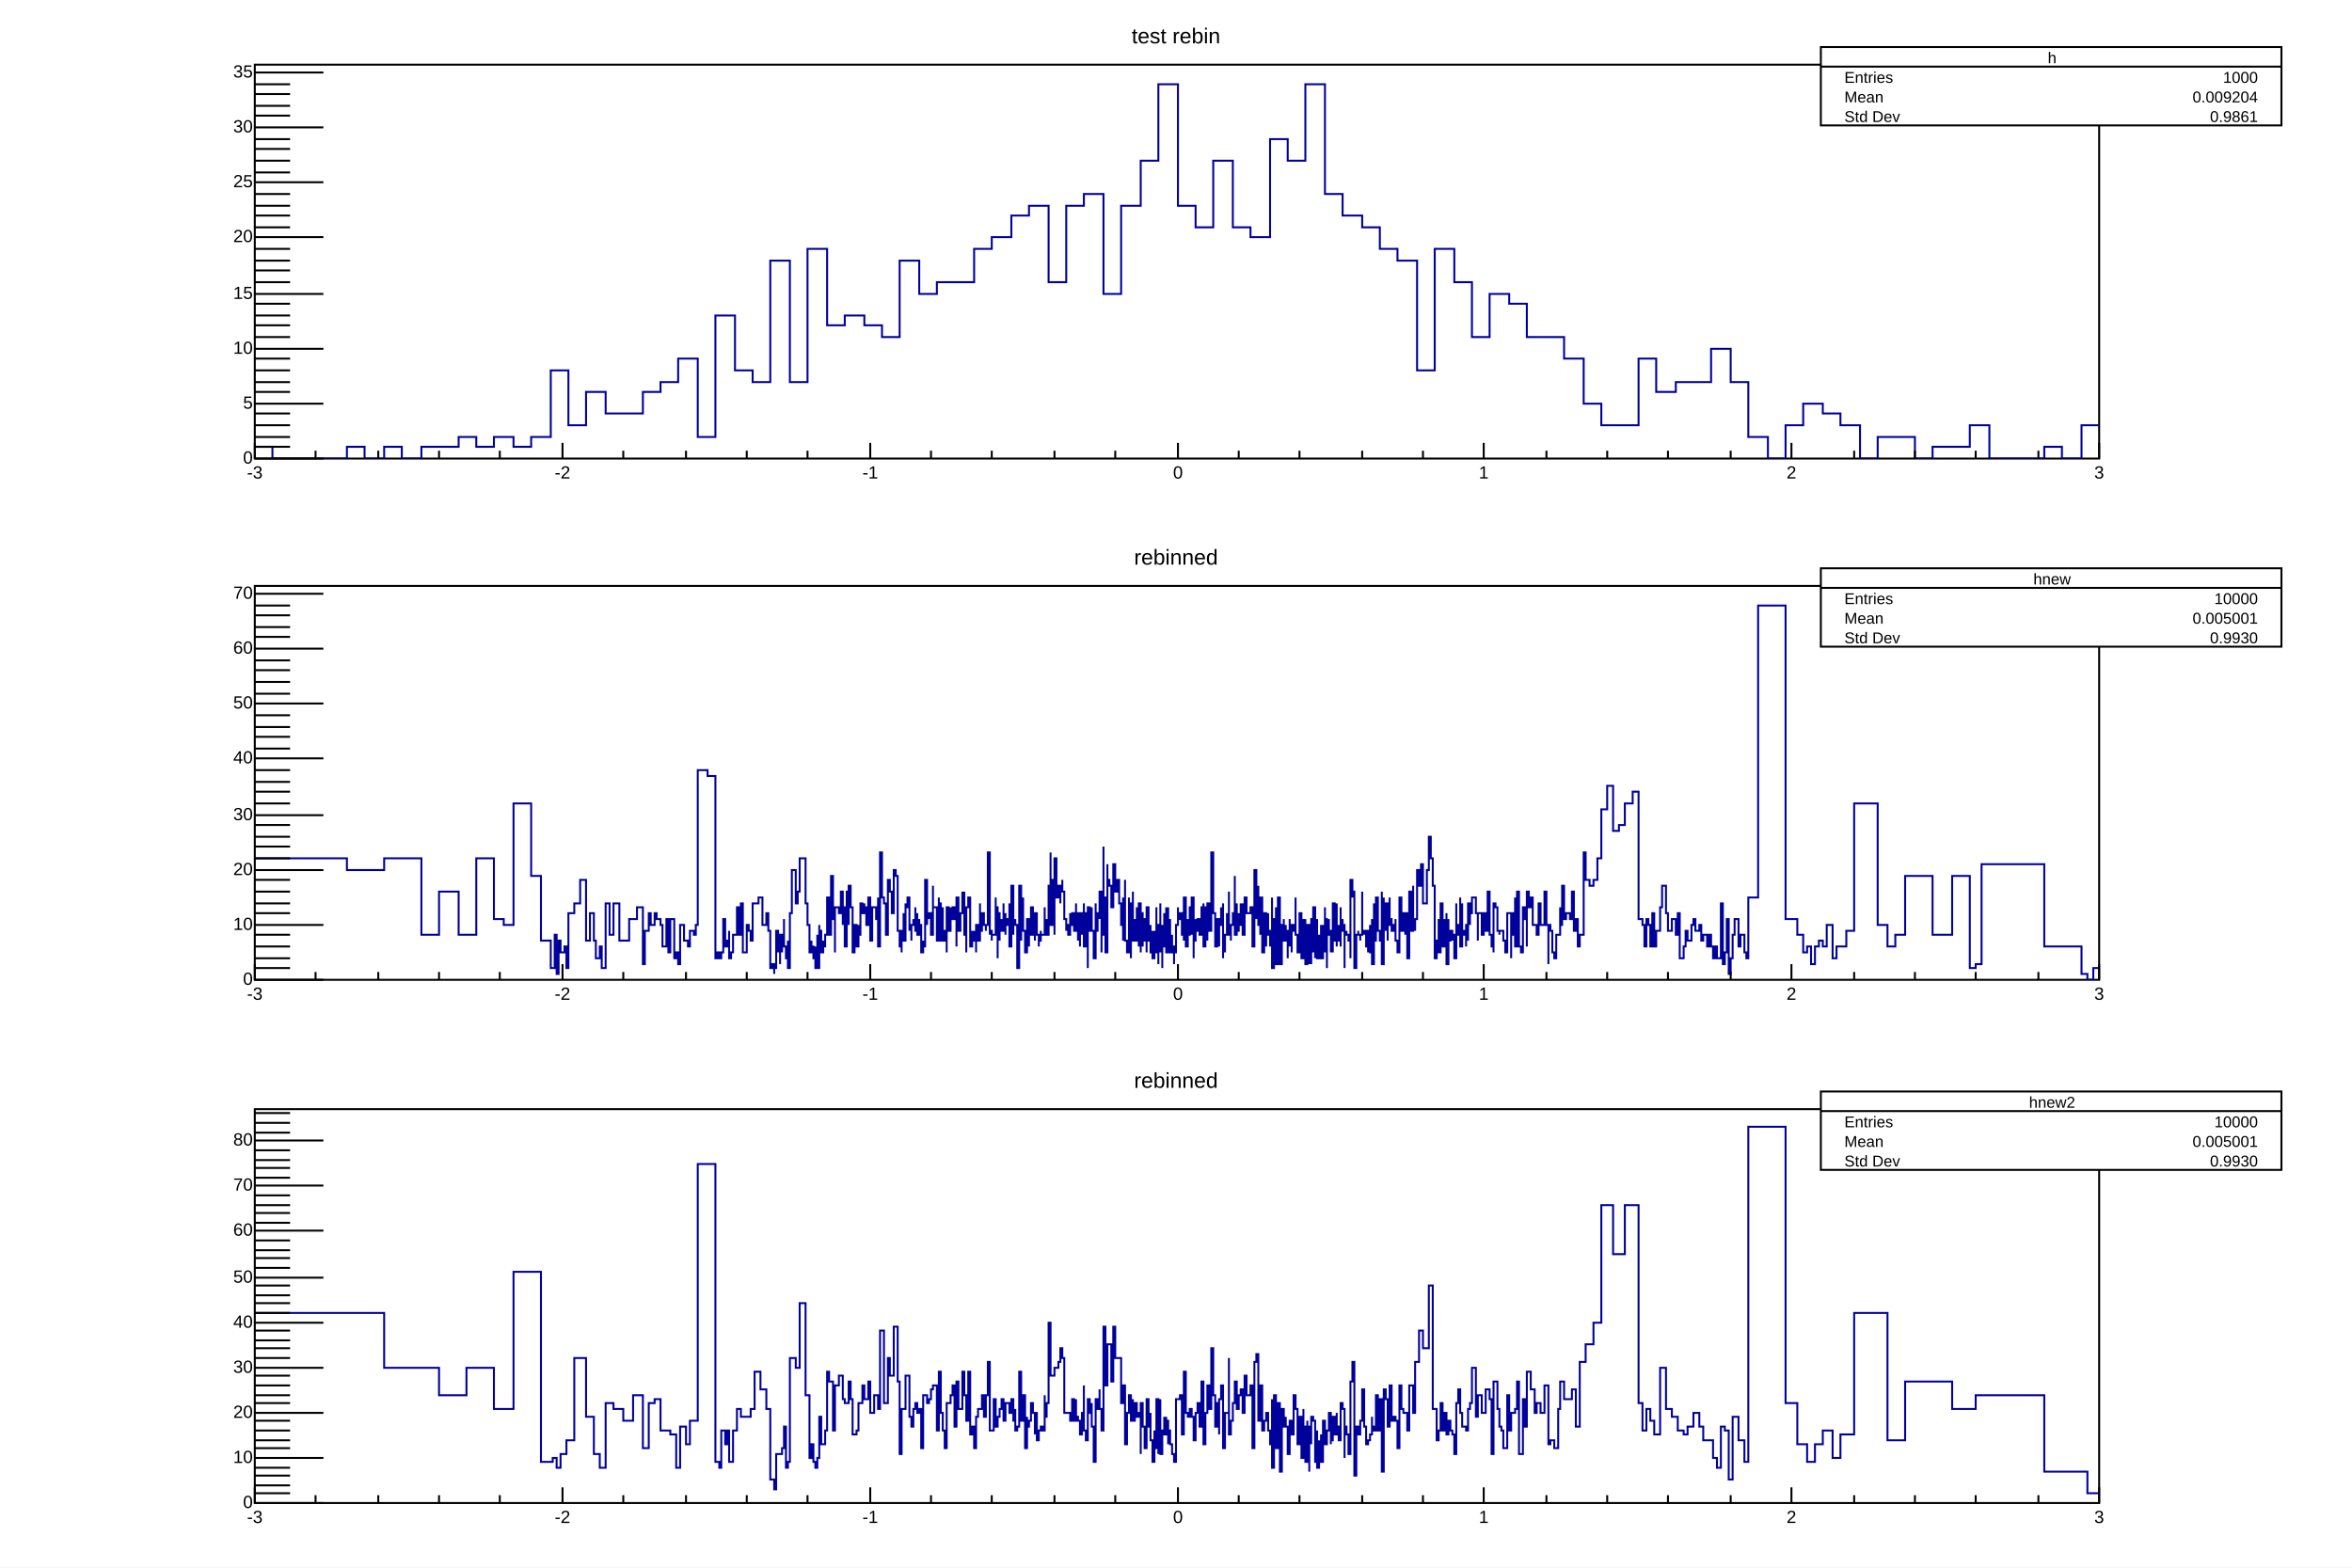
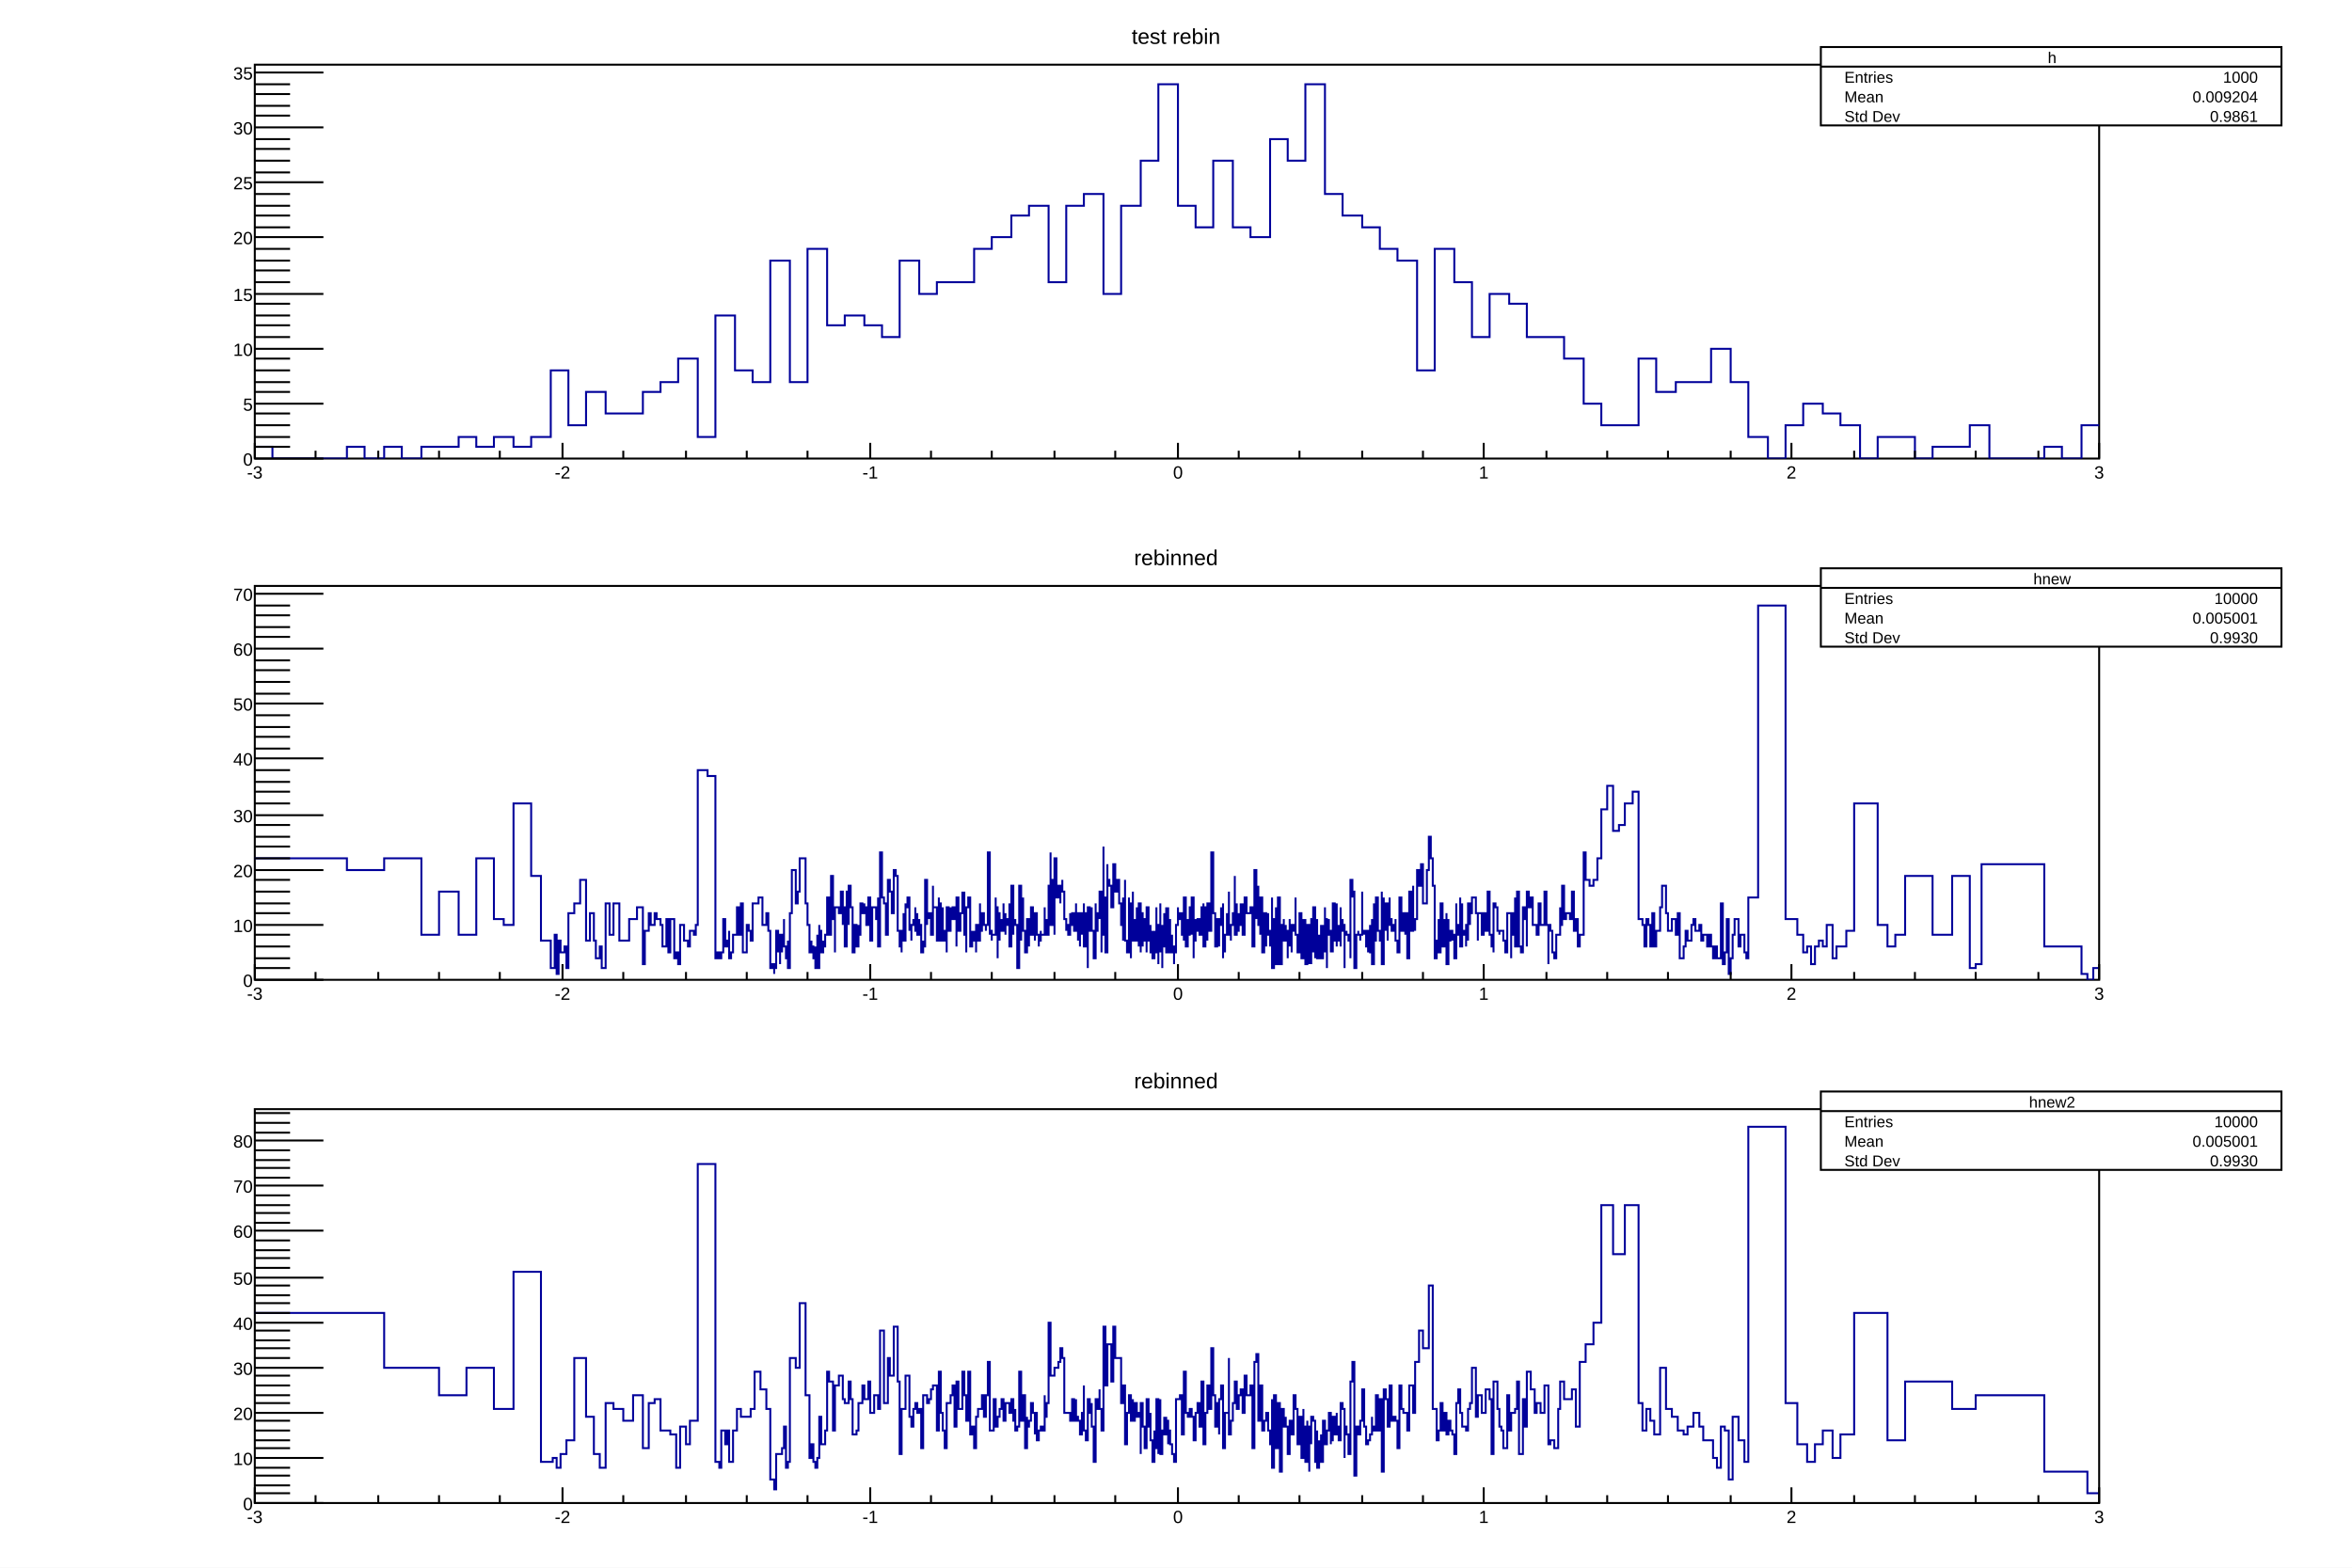
<svg xmlns="http://www.w3.org/2000/svg" viewBox="0 0 1200 800" preserveAspectRatio="none" width="1200" height="800">
  <rect x="0" y="0" width="1200" height="800" style="fill: white;" />
  <g>
    <g pad="c1_1" transform="translate(12,8)">
      <rect x="0" y="0" width="1176" height="251" style="fill: white;" />
      <g>
        <g transform="translate(118,25)">
          <rect x="0" y="0" width="941" height="201" style="fill: white; stroke: black; stroke-width: 1;" />
          <svg x="0" y="0" overflow="hidden" width="941" height="201" viewBox="0 0 941 201">
            <g objname="h" objtype="TH1F">
              <path d="M0,195h9v6h38v-6h9v6h10v-6h9v6h10v-6h19v-5h9v5h9v-5h10v5h9v-5h10v-34h9v28h9v-17h10v11h19v-11h9v-5h9v-12h10v40h9v-62h10v28h9v6h9v-62h10v62h9v-68h10v39h9v-5h10v5h9v6h9v-39h10v17h9v-6h19v-17h9v-6h10v-11h9v-5h10v39h9v-39h9v-6h10v51h9v-45h10v-23h9v-39h10v62h9v11h9v-34h10v34h9v5h10v-50h9v11h9v-39h10v56h9v11h10v6h9v11h9v6h10v56h9v-62h10v17h9v28h9v-22h10v5h9v17h19v11h10v23h9v11h19v-34h9v17h10v-5h18v-17h10v17h9v28h10v11h9v-17h9v-11h10v5h9v6h10v17h9v-11h19v11h9v-6h19v-11h10v17h28v-6h9v6h10v-17h9" style="stroke-linejoin: miter; stroke: rgb(0,0,154); stroke-width: 1; fill: none;" />
            </g>
          </svg>
          <g>
            <g transform="translate(0,201)">
              <path d="M0,-8v8m31,-4v4m32,-4v4m31,-4v4m31,-4v4m32,-8v8m31,-4v4m32,-4v4m31,-4v4m31,-4v4m32,-8v8m31,-4v4m31,-4v4m32,-4v4m31,-4v4m32,-8v8m31,-4v4m31,-4v4m32,-4v4m31,-4v4m31,-8v8m32,-4v4m31,-4v4m31,-4v4m32,-4v4m31,-8v8m32,-4v4m31,-4v4m31,-4v4m32,-4v4m31,-8v8" style="stroke: black; stroke-width: 1;" />
              <g font-family="Arial" font-size="9" space="preserve">
-                 <text text-anchor="middle" x="0" y="0" fill="black" transform="translate(0,3)" dy=".8em">-3</text>
-                 <text text-anchor="middle" x="0" y="0" fill="black" transform="translate(157,3)" dy=".8em">-2</text>
-                 <text text-anchor="middle" x="0" y="0" fill="black" transform="translate(314,3)" dy=".8em">-1</text>
-                 <text text-anchor="middle" x="0" y="0" fill="black" transform="translate(471,3)" dy=".8em">0</text>
-                 <text text-anchor="middle" x="0" y="0" fill="black" transform="translate(627,3)" dy=".8em">1</text>
-                 <text text-anchor="middle" x="0" y="0" fill="black" transform="translate(784,3)" dy=".8em">2</text>
-                 <text text-anchor="middle" x="0" y="0" fill="black" transform="translate(941,3)" dy=".8em">3</text>
+                 <text fill="black" text-anchor="middle" dy=".8em" transform="translate(0,3)">-3</text>
+                 <text fill="black" text-anchor="middle" dy=".8em" transform="translate(157,3)">-2</text>
+                 <text fill="black" text-anchor="middle" dy=".8em" transform="translate(314,3)">-1</text>
+                 <text fill="black" text-anchor="middle" dy=".8em" transform="translate(471,3)">0</text>
+                 <text fill="black" text-anchor="middle" dy=".8em" transform="translate(627,3)">1</text>
+                 <text fill="black" text-anchor="middle" dy=".8em" transform="translate(784,3)">2</text>
+                 <text fill="black" text-anchor="middle" dy=".8em" transform="translate(941,3)">3</text>
              </g>
            </g>
            <g>
              <path d="M35,201h-35m18,-6h-18m18,-5h-18m18,-6h-18m18,-6h-18m35,-5h-35m18,-6h-18m18,-5h-18m18,-6h-18m18,-6h-18m35,-5h-35m18,-6h-18m18,-6h-18m18,-5h-18m18,-6h-18m35,-5h-35m18,-6h-18m18,-6h-18m18,-5h-18m18,-6h-18m35,-6h-35m18,-5h-18m18,-6h-18m18,-5h-18m18,-6h-18m35,-6h-35m18,-5h-18m18,-6h-18m18,-6h-18m18,-5h-18m35,-6h-35m18,-6h-18m18,-5h-18m18,-6h-18m18,-5h-18m35,-6h-35" style="stroke: black; stroke-width: 1;" />
              <g font-family="Arial" font-size="9" space="preserve">
-                 <text text-anchor="end" x="0" y="0" fill="black" transform="translate(-1,201)" dominant-baseline="middle">0</text>
-                 <text text-anchor="end" x="0" y="0" fill="black" transform="translate(-1,173)" dominant-baseline="middle">5</text>
-                 <text text-anchor="end" x="0" y="0" fill="black" transform="translate(-1,145)" dominant-baseline="middle">10</text>
-                 <text text-anchor="end" x="0" y="0" fill="black" transform="translate(-1,117)" dominant-baseline="middle">15</text>
-                 <text text-anchor="end" x="0" y="0" fill="black" transform="translate(-1,88)" dominant-baseline="middle">20</text>
-                 <text text-anchor="end" x="0" y="0" fill="black" transform="translate(-1,60)" dominant-baseline="middle">25</text>
-                 <text text-anchor="end" x="0" y="0" fill="black" transform="translate(-1,32)" dominant-baseline="middle">30</text>
-                 <text text-anchor="end" x="0" y="0" fill="black" transform="translate(-1,4)" dominant-baseline="middle">35</text>
+                 <text fill="black" text-anchor="end" dy=".4em" transform="translate(-1,201)">0</text>
+                 <text fill="black" text-anchor="end" dy=".4em" transform="translate(-1,173)">5</text>
+                 <text fill="black" text-anchor="end" dy=".4em" transform="translate(-1,145)">10</text>
+                 <text fill="black" text-anchor="end" dy=".4em" transform="translate(-1,117)">15</text>
+                 <text fill="black" text-anchor="end" dy=".4em" transform="translate(-1,88)">20</text>
+                 <text fill="black" text-anchor="end" dy=".4em" transform="translate(-1,60)">25</text>
+                 <text fill="black" text-anchor="end" dy=".4em" transform="translate(-1,32)">30</text>
+                 <text fill="black" text-anchor="end" dy=".4em" transform="translate(-1,4)">35</text>
              </g>
            </g>
          </g>
        </g>
        <g objname="title" objtype="TPaveText" transform="translate(329,3)" font-family="Arial" font-size="11" space="preserve">
          <path d="M0,0h517v13h-517z" style="fill: none;" />
-           <text text-anchor="middle" x="0" y="0" fill="black" transform="translate(259,8)" dominant-baseline="middle" opacity="1">test rebin</text>
+           <text fill="black" text-anchor="middle" dy=".4em" transform="translate(259,7)" opacity="1">test rebin</text>
        </g>
        <g objname="stats" objtype="TPaveStats" transform="translate(917,16)" font-family="Arial" font-size="8" space="preserve">
          <path d="M0,0h235v40h-235z" style="fill: white; stroke: black; stroke-width: 1;" />
-           <text text-anchor="middle" x="0" y="0" fill="black" transform="translate(118,6)" dominant-baseline="middle" opacity="1">h</text>
-           <text text-anchor="start" x="0" y="0" fill="black" transform="translate(12,16)" dominant-baseline="middle" opacity="1">Entries </text>
-           <text text-anchor="end" x="0" y="0" fill="black" transform="translate(223,16)" dominant-baseline="middle" opacity="1"> 1000</text>
-           <text text-anchor="start" x="0" y="0" fill="black" transform="translate(12,26)" dominant-baseline="middle" opacity="1">Mean </text>
-           <text text-anchor="end" x="0" y="0" fill="black" transform="translate(223,26)" dominant-baseline="middle" opacity="1"> 0.009204</text>
-           <text text-anchor="start" x="0" y="0" fill="black" transform="translate(12,36)" dominant-baseline="middle" opacity="1">Std Dev </text>
-           <text text-anchor="end" x="0" y="0" fill="black" transform="translate(223,36)" dominant-baseline="middle" opacity="1"> 0.9861</text>
+           <text fill="black" text-anchor="middle" dy=".4em" transform="translate(118,5)" opacity="1">h</text>
+           <text fill="black" text-anchor="start" dy=".4em" transform="translate(12,15)" opacity="1">Entries </text>
+           <text fill="black" text-anchor="end" dy=".4em" transform="translate(223,15)" opacity="1"> 1000</text>
+           <text fill="black" text-anchor="start" dy=".4em" transform="translate(12,25)" opacity="1">Mean </text>
+           <text fill="black" text-anchor="end" dy=".4em" transform="translate(223,25)" opacity="1"> 0.009204</text>
+           <text fill="black" text-anchor="start" dy=".4em" transform="translate(12,35)" opacity="1">Std Dev </text>
+           <text fill="black" text-anchor="end" dy=".4em" transform="translate(223,35)" opacity="1"> 0.9861</text>
          <path d="M0,10h235" style="stroke: black; stroke-width: 1;" />
        </g>
      </g>
    </g>
    <g pad="c1_2" transform="translate(12,274)">
      <rect x="0" y="0" width="1176" height="251" style="fill: white;" />
      <g>
        <g transform="translate(118,25)">
          <rect x="0" y="0" width="941" height="201" style="fill: white; stroke: black; stroke-width: 1;" />
          <svg x="0" y="0" overflow="hidden" width="941" height="201" viewBox="0 0 941 201">
            <g objname="hnew" objtype="TH1F">
              <path d="M0,139h47v6h19v-6h19v39h9v-22h10v22h9v-39h9v31h5v3h5v-62h9v37h5v33h5v14h2v-17h1v20h1v-17h1v6h2v-3h1v11h1v-28h3v-5h3v-12h3v31h2v-14h2v14h1v9h2v-6h1v11h2v-33h2v16h2v-16h3v19h5v-11h4v-6h3v29h1v-17h2v-9h1v6h2v-6h1v3h2v3h1v11h2v-14h1v17h1v-17h2v20h1v-3h1v6h1v-20h2v8h2v3h1v-8h2v2h1v-5h1v-79h5v3h4v93h1v-3h1v3h1v-3h1v-17h1v11v3h1v-3h1v-5v14h1v-3h1v-9h2v-14h1v14h1v-16h1v25h2v-14h1v3h1v5h1v-19h3v-3h2v14h2v-6h1v9h1v19h1v-2h1v5v-3h1v-19h1v11v-3h1v9v-15h1v9v-6h1v-11v14h1v6h1v-9v14h1v-28h1v-22h2v17h1v-6h1v-17h3v23h1v11h1v14h1v-6v3h1v3v3h1v-6v11h1v-17v17h1v-22v3h1v2v9h1v-6v3h1v-6h1v-16v-3h1v19h1v-30h1v22h1v17v-23h2v3h1v-11h1v17v-9h1v20h1v-28h1v17v-20h1v11h1v9v14h1v-14h1v11h1v-11v5h1v-16h1v5h1v-5v2h1v9h1v-14h1v8v14h1v-17h2v6h1v-11v25h1v-48h1v23h1v3h1v16h1v-16v-12h1v6h1v11h1v-22h1v3h1v2v26h1v8h1v3v-11h1v-9v14h1v-19v2h1v-5h1v17v-3h1v8v-8h1v-3v3h1v-9v12h1v-9v11h1v-8v3h1v14h1v-6v3h1v-34h1v23v-6h1v3v-3h1v11h1v-25v11h2v12v5h1v-22v3h1v19h1v-17v12h1v5h1v6v-23h1v12h1v-12v6h1v-6h1v6h1v14v-25h1v8v9h1v-9h1v-11v8h1v-8v22h1v9v-23h1v-5h1v3v22h1v-8v2h1v-2v5h1v6v-14h1v3v5h1v-19v14h1v-9h1v6h1v3v-3h1v-11v-26h1v42v-2h1v5v-3h2v-19v5h1v26v-23h1v14v-8h1v-3v6h1v-14v11h1v5v-11v6h1v-3h1v-8v22h1v-31h1v25v-5h1v-3v3h1v11v11h1v-36v-6h1v14v14v-11h1v-11v17h1v5v6h1v-11v-3v-3h1v14v-6h1v-5v3v-12h1v3v11h1v3v-14h1v11h1v6v-3h1v-5v2h2v-8v-6v14h1v-8v8h1v-16v-9h1v-17v37h1v-23h1v28v-39h1v20h1v-6h1v9v-6h1v-6v6h1v14h1v6v-3h1v5h1v-11v11v-5h1v-3v-3h1v9h1v-14v14v-9h1v14v-14h1v17v-8h1v2v-11h1v-5v5v17h1v-11v-6h1v28v-22v-9h1v6v6h1v-12v12h1v2v12h1v-3v-25v14h1v-9h1v3v-8v-6h1v31v-9h1v-45v26h1v28h1v-45v8h1v3h1v9v2h1v-22h1v8v6h1v-6h1v12h1v5v6h1v8v-22v19h1v-28v31h1v3v3h1v-28v11v-6h1v26v-28h1v-6v25h1v-11v6h1v-12v3v14h1v3v-22h1v22v3v-20h1v6v11v-14h1v8v3h1v6v-23h1v9v8h1v-8v14h1v-11v11v3h1v-9v-5v11h1v-6v-17v9h1v5v15v-20h1v14v-25v14h1v19v-22v11h1v-17v14v-5v8h1v-20v23h1v-23v14v9v-9h1v9v-17v17h1v-9v9v-3h1v9v-3v-3h1v-9v9v-14h1v-9v3v3h1v-3h1v3v8h1v3v-22h1v3v22h1v-14v8h1v-5v-9h1v14v-19h1v31v-9h1v-11v6h1v-6h1v6v2h1v-8v-6h1v-2v22h1v-3v-17h1v17v-19h1v5v9h1v-9v3v-34h1v31h1v3v11v3h1v-14h1v14v-8v-3h1v-9v3h1v-5v28v-12h1v3v6v-9h1v-11v11h1v-22v22h1v3v-3v-5h1v-6h1v-19v30h1v-16v8v6h1v-9v6h1v-11v8h1v-8v16h1v-11v-3v-5h1v8h2v-3h1v20h1v-14v-11v-14h1v25v-14h1v-3v20h1v5v-19h1v11v17h1v-17v-3h1v17v-6h1v-11v9h1v5v3v-3h1v-22v19v6v11h1v-14v3v-14h1v-6v12v17h1v-17v11v-28h1v22v9v3h1v-9v-6v-5h1v-3v3v8h1v-8v3h1v2v12v-9h1v3v-14v6h1v11v-14h1v3h1v-17v5v14h1v9h1v-14v-6h1v14v3v6h1v-17v-3v14h1v-14v14v9h1v-20v5v3v-8h1v20v-3v-14h1v5v-8v20v-23h1v8v9v-23h1v26v-6v6v-3h1v-17v17v3h1v-6v-6v12h1v-9v-8v14v3h1v-3v-14v5h1v-14v23v-17h1v25v-17h1v-8v6h1v11v-9v6h1v-6v9v-25h1v16v3h1v-19v22v-3h1v-8v5h1v6v-20v12h1v-6v3h1v5v17v-17h1v-2v2h1v3h1v9v-14v-26h1v9v-3h1v34v5h1v-8v-9h1v-2v2h1v3v-3h1v-5v-17v20h1v2v-2h1v5v3h1v3v-11h1v-3v14h1v-9v-8v23h1v-31v19h1v-5v-17h1v17h1v5h1v-25v34v3h1v-34v14h1v3v-14h1v19v-8h1v-14v11h1v6h1v-3h1v-3v11h1v6h1v-17v-11h1v17h1v-9h1v11v-11h1v11v12h1v-23v-11h1v17v3h1v-23v17h1v6v-6h1v-25h1v8h1v-11h1v20h2v-17h1v-17h1v11h1v14h1v37h1v-9h1v-11v17h1v-9v-16h1v11v11h1v-14v6h1v-9v26h1v-23v11h1v-5h1v5v-3h1v3v9h1v-28v16h1v-5h1v-14v25h1v-22v16h1v-2h1v8v-11h1v8v-19h1v11v-6h1v-8h2v8h1v14v-14h2v11h1v-11h1v9h1v-20h1v3v19h1v6h1v3v-25h1v2h1v3v9h1v2v-2h2v5h1v6h1v-20h2v23v-12h1v-11h1v-8v25h1v-28h1v14v14h1v3h1v-14v-9h1v6h1v14v-28h1v8h1v-5h1v14h2v5h1v-16h1v11h2v-17h1v17h1v20v-20h1v3h1v11h1v3h1v-12h2v-14v9h1v-20h1v17h1v-3h2v3h1v-14h1v20h1v-6h1v14h1v-6h2v-42h1v14h2v3h2v-3h2v-11h2v-25h3v-12h3v23h3v-3h3v-11h4v-6h3v65h2v3h1v11h1v-14h1v3h1v11h1v-17h1v17h1v-8h2v-12h1v-11h2v14h1v9h2v-6h2v8h1v-11h1v23h2v-6h1v-8h1v5h2v-8h1v-3h1v6h2v-3h1v8h1v-3h2v6h1v-6h1v6h1v6h1v-6h1v6h2v-28h1v31h1v-6h1v-17h1v28h1v-8h1v-12h1v-8h2v14h1v-6h2v9h1v3h1v-31h5v-149h14v160h6v8h3v9h2v-3h2v9h2v-9h2v-3h2v3h2v-11h3v17h2v-6h5v-8h4v-65h12v62h5v11h4v-6h5v-30h14v30h10v-30h9v47h3v-2h3v-51h32v42h19v14h3v3h3v-6h3" style="stroke-linejoin: miter; stroke: rgb(0,0,154); stroke-width: 1; fill: none;" />
            </g>
          </svg>
          <g>
            <g transform="translate(0,201)">
              <path d="M0,-8v8m31,-4v4m32,-4v4m31,-4v4m31,-4v4m32,-8v8m31,-4v4m32,-4v4m31,-4v4m31,-4v4m32,-8v8m31,-4v4m31,-4v4m32,-4v4m31,-4v4m32,-8v8m31,-4v4m31,-4v4m32,-4v4m31,-4v4m31,-8v8m32,-4v4m31,-4v4m31,-4v4m32,-4v4m31,-8v8m32,-4v4m31,-4v4m31,-4v4m32,-4v4m31,-8v8" style="stroke: black; stroke-width: 1;" />
              <g font-family="Arial" font-size="9" space="preserve">
-                 <text text-anchor="middle" x="0" y="0" fill="black" transform="translate(0,3)" dy=".8em">-3</text>
-                 <text text-anchor="middle" x="0" y="0" fill="black" transform="translate(157,3)" dy=".8em">-2</text>
-                 <text text-anchor="middle" x="0" y="0" fill="black" transform="translate(314,3)" dy=".8em">-1</text>
-                 <text text-anchor="middle" x="0" y="0" fill="black" transform="translate(471,3)" dy=".8em">0</text>
-                 <text text-anchor="middle" x="0" y="0" fill="black" transform="translate(627,3)" dy=".8em">1</text>
-                 <text text-anchor="middle" x="0" y="0" fill="black" transform="translate(784,3)" dy=".8em">2</text>
-                 <text text-anchor="middle" x="0" y="0" fill="black" transform="translate(941,3)" dy=".8em">3</text>
+                 <text fill="black" text-anchor="middle" dy=".8em" transform="translate(0,3)">-3</text>
+                 <text fill="black" text-anchor="middle" dy=".8em" transform="translate(157,3)">-2</text>
+                 <text fill="black" text-anchor="middle" dy=".8em" transform="translate(314,3)">-1</text>
+                 <text fill="black" text-anchor="middle" dy=".8em" transform="translate(471,3)">0</text>
+                 <text fill="black" text-anchor="middle" dy=".8em" transform="translate(627,3)">1</text>
+                 <text fill="black" text-anchor="middle" dy=".8em" transform="translate(784,3)">2</text>
+                 <text fill="black" text-anchor="middle" dy=".8em" transform="translate(941,3)">3</text>
              </g>
            </g>
            <g>
              <path d="M35,201h-35m18,-6h-18m18,-5h-18m18,-6h-18m18,-6h-18m35,-5h-35m18,-6h-18m18,-5h-18m18,-6h-18m18,-6h-18m35,-5h-35m18,-6h-18m18,-6h-18m18,-5h-18m18,-6h-18m35,-5h-35m18,-6h-18m18,-6h-18m18,-5h-18m18,-6h-18m35,-6h-35m18,-5h-18m18,-6h-18m18,-5h-18m18,-6h-18m35,-6h-35m18,-5h-18m18,-6h-18m18,-6h-18m18,-5h-18m35,-6h-35m18,-6h-18m18,-5h-18m18,-6h-18m18,-5h-18m35,-6h-35" style="stroke: black; stroke-width: 1;" />
              <g font-family="Arial" font-size="9" space="preserve">
-                 <text text-anchor="end" x="0" y="0" fill="black" transform="translate(-1,201)" dominant-baseline="middle">0</text>
-                 <text text-anchor="end" x="0" y="0" fill="black" transform="translate(-1,173)" dominant-baseline="middle">10</text>
-                 <text text-anchor="end" x="0" y="0" fill="black" transform="translate(-1,145)" dominant-baseline="middle">20</text>
-                 <text text-anchor="end" x="0" y="0" fill="black" transform="translate(-1,117)" dominant-baseline="middle">30</text>
-                 <text text-anchor="end" x="0" y="0" fill="black" transform="translate(-1,88)" dominant-baseline="middle">40</text>
-                 <text text-anchor="end" x="0" y="0" fill="black" transform="translate(-1,60)" dominant-baseline="middle">50</text>
-                 <text text-anchor="end" x="0" y="0" fill="black" transform="translate(-1,32)" dominant-baseline="middle">60</text>
-                 <text text-anchor="end" x="0" y="0" fill="black" transform="translate(-1,4)" dominant-baseline="middle">70</text>
+                 <text fill="black" text-anchor="end" dy=".4em" transform="translate(-1,201)">0</text>
+                 <text fill="black" text-anchor="end" dy=".4em" transform="translate(-1,173)">10</text>
+                 <text fill="black" text-anchor="end" dy=".4em" transform="translate(-1,145)">20</text>
+                 <text fill="black" text-anchor="end" dy=".4em" transform="translate(-1,117)">30</text>
+                 <text fill="black" text-anchor="end" dy=".4em" transform="translate(-1,88)">40</text>
+                 <text fill="black" text-anchor="end" dy=".4em" transform="translate(-1,60)">50</text>
+                 <text fill="black" text-anchor="end" dy=".4em" transform="translate(-1,32)">60</text>
+                 <text fill="black" text-anchor="end" dy=".4em" transform="translate(-1,4)">70</text>
              </g>
            </g>
          </g>
        </g>
        <g objname="title" objtype="TPaveText" transform="translate(329,3)" font-family="Arial" font-size="11" space="preserve">
          <path d="M0,0h517v13h-517z" style="fill: none;" />
-           <text text-anchor="middle" x="0" y="0" fill="black" transform="translate(259,8)" dominant-baseline="middle" opacity="1">rebinned</text>
+           <text fill="black" text-anchor="middle" dy=".4em" transform="translate(259,7)" opacity="1">rebinned</text>
        </g>
        <g objname="stats" objtype="TPaveStats" transform="translate(917,16)" font-family="Arial" font-size="8" space="preserve">
          <path d="M0,0h235v40h-235z" style="fill: white; stroke: black; stroke-width: 1;" />
-           <text text-anchor="middle" x="0" y="0" fill="black" transform="translate(118,6)" dominant-baseline="middle" opacity="1">hnew</text>
-           <text text-anchor="start" x="0" y="0" fill="black" transform="translate(12,16)" dominant-baseline="middle" opacity="1">Entries </text>
-           <text text-anchor="end" x="0" y="0" fill="black" transform="translate(223,16)" dominant-baseline="middle" opacity="1"> 10000</text>
-           <text text-anchor="start" x="0" y="0" fill="black" transform="translate(12,26)" dominant-baseline="middle" opacity="1">Mean </text>
-           <text text-anchor="end" x="0" y="0" fill="black" transform="translate(223,26)" dominant-baseline="middle" opacity="1"> 0.005001</text>
-           <text text-anchor="start" x="0" y="0" fill="black" transform="translate(12,36)" dominant-baseline="middle" opacity="1">Std Dev </text>
-           <text text-anchor="end" x="0" y="0" fill="black" transform="translate(223,36)" dominant-baseline="middle" opacity="1"> 0.9930</text>
+           <text fill="black" text-anchor="middle" dy=".4em" transform="translate(118,5)" opacity="1">hnew</text>
+           <text fill="black" text-anchor="start" dy=".4em" transform="translate(12,15)" opacity="1">Entries </text>
+           <text fill="black" text-anchor="end" dy=".4em" transform="translate(223,15)" opacity="1"> 10000</text>
+           <text fill="black" text-anchor="start" dy=".4em" transform="translate(12,25)" opacity="1">Mean </text>
+           <text fill="black" text-anchor="end" dy=".4em" transform="translate(223,25)" opacity="1"> 0.005001</text>
+           <text fill="black" text-anchor="start" dy=".4em" transform="translate(12,35)" opacity="1">Std Dev </text>
+           <text fill="black" text-anchor="end" dy=".4em" transform="translate(223,35)" opacity="1"> 0.9930</text>
          <path d="M0,10h235" style="stroke: black; stroke-width: 1;" />
        </g>
      </g>
    </g>
    <g pad="c1_3" transform="translate(12,541)">
      <rect x="0" y="0" width="1176" height="251" style="fill: white;" />
      <g>
        <g transform="translate(118,25)">
          <rect x="0" y="0" width="941" height="201" style="fill: white; stroke: black; stroke-width: 1;" />
          <svg x="0" y="0" overflow="hidden" width="941" height="201" viewBox="0 0 941 201">
            <g objname="hnew2" objtype="TH1F">
              <path d="M0,104h66v28h28v14h14v-14h14v21h10v-70h14v97h6v-2h2v5h2v-7h3v-7h4v-42h6v30h4v19h3v7h3v-33h4v3h5v6h5v-13h5v27h3v-23h3v-2h3v16h5v2h3v17h2v-21h3v9h2v-12h4v-131h9v152h2v3h1v-19h2v7h1v-7h1v16h2v-16h2v-11h2v4h5v-4h2v-19h3v9h3v10h2v36h2v5h1v-18h3v-3h1v-11h1v21h1v-3h1v-53h3v5h2v-33h3v47h2v32h1v-7h1v9h1v3h1v-5h1v-21h1v14h2v-7h1v-30h1v5h2v25h1v-23h2v-5h2v12h1v2h2v-11h1v9h1v18h2v-2h1v-14h2v-9h1v7h2v-9h1v16h2v-9h2v7h1v-40h2v37h2v-23h1v9h2v-25h2v28h1v37h1v-23h2v-17h2v21h1v5h1v-9h1v-3h1v5h1v-2h1v20h1v-27h2v4h1v-2h1v-5h1v-2h2v23h1v-30h1v21h1v9h1v9h1v-23h2v-4h1v-5h1v21h1v-23h1v14h2v-19h1v12h1v13h1v-25h1v32h1v-4h1v11h1v-16h1v-4h2v-7h1v11h1v-11h1v-17h1v35h2v-16h1v14h1v-5h1v-4h1v-5h1v11h1v-9h2v5h1v-7h1v11h1v-6v11h1v-2h1v-28h1v25h1v-13h1v27h1v-16v5h1v-3h1v-9h1v5h1v11v-11h1v14h1v-5h1v-2h1v2h1v-18v11h1v-7h1v-41h1v27h2v-4h2v-3h1v-7h1v5h1v28h3v4h1v-11h1v11h1v-11v9h1v2h1v7h1v-11h1v-14v23h1v5h1v-21h1v7h1v-5v12h1v18h1v-32h1v5h1v-10v10h1v11h1v-53h1v30h1v-21h2v19h1v-28h1v16h3v23h1v-9h1v30h1v-16h1v-9h1v13h1v-11v11h1v-9h1v7h1v-2h1v21v-26h1v12h1v4v7h1v-25h1v14h1v-7v14h1v11h1v-16v9h1v-25h1v28v-10h1v-18v28h1v-12h1v-7v9h1v-9v2h1v12v-7h1v7h1v5h1v4h1v-9v-23h2v-2h1v2v18h1v-32h1v21h1v2h1v-2v-2h1v4h1v12h1v-14h1v-5h1v12h1v-12v-11h1v32h1v-16h1v-14h1v12h1v-31h1v24h1v13v3h1v-12h1v16v-18h1v-7h1v32h1v-18h2v-28v39h1v-7h1v-9h1v-11h1v4v10h1v-7h1v-3h1v12h1v-19h1v10h2v-5h1v32h1v-32v-12h1v-4h1v34h1v-18h1v23h1v-5h1v-4h1v9h1v7h1v-23v35h1v-12v-25h1v27h1v-4v-19h1v35h1v-16v-16h1v9h1v-5v5h1v14h1v-14v-3h1v7h1v-11v-9h1v7h1v18h1v-5v-9h1v21h1v-25v9h1v18h1v-21v3h1v23v-21h1v7v-14h1v2h1v19v2h1v-16v19h1v-14v7h1v-10v14h1v-21h1v12h1v-7h1v-9h1v16v-2h1v-12h1v9h1v-11v7h1v7h1v-19h1v3h1v25v-16h1v4h1v10h1v-37h1v-10h1v58h1v-16v-9h1v4h1v-7h1v-16h1v19h1v9h1v-2h1v-3h1v-9v5h1v2h1v-18h1v18h1v-16h1v37h1v-42h1v5h1v14h1v-21h1v18h1v-2h1v2h1v14h1v-32h1v12h1v2h2v9h1v-23h2v14h1v-26h2v-16h2v9h3v-32h2v63h2v16h1v-5h1v-14h1v14h1v-9h1v11h1v-7h1v5h1v2h1v10h1v-26h1v-7h1v12h1v7h2v2h1v-11h1v-3h1v-18h2v25h1v-11h2v9h2v-12h2v5h1v28h1v-37h2v14h1v9h1v2h1v9h2v-27h1v18h1v-9h2v-2h1v-14h1v37h2v-28h1v14h1v-28h2v9h2v12h1v-5h2v5h2v-14h2v30h1v-2h2v4h2v-20h1v-14h2v9h4v-5h2v19h2v-33h3v-9h4v-11h4v-60h6v25h6v-25h7v101h2v14h2v-11h2v6h2v7h3v-34h3v21h3v4h3v7h3v2h2v-4h3v-7h3v7h2v7h5v9h2v5h2v-21h2v2h2v25h2v-32h3v12h3v11h2v-171h19v141h6v21h5v9h4v-9h4v-7h5v14h4v-12h7v-62h17v65h9v-30h24v14h12v-7h35v39h22v11h6" style="stroke-linejoin: miter; stroke: rgb(0,0,154); stroke-width: 1; fill: none;" />
            </g>
          </svg>
          <g>
            <g transform="translate(0,201)">
              <path d="M0,-8v8m31,-4v4m32,-4v4m31,-4v4m31,-4v4m32,-8v8m31,-4v4m32,-4v4m31,-4v4m31,-4v4m32,-8v8m31,-4v4m31,-4v4m32,-4v4m31,-4v4m32,-8v8m31,-4v4m31,-4v4m32,-4v4m31,-4v4m31,-8v8m32,-4v4m31,-4v4m31,-4v4m32,-4v4m31,-8v8m32,-4v4m31,-4v4m31,-4v4m32,-4v4m31,-8v8" style="stroke: black; stroke-width: 1;" />
              <g font-family="Arial" font-size="9" space="preserve">
-                 <text text-anchor="middle" x="0" y="0" fill="black" transform="translate(0,3)" dy=".8em">-3</text>
-                 <text text-anchor="middle" x="0" y="0" fill="black" transform="translate(157,3)" dy=".8em">-2</text>
-                 <text text-anchor="middle" x="0" y="0" fill="black" transform="translate(314,3)" dy=".8em">-1</text>
-                 <text text-anchor="middle" x="0" y="0" fill="black" transform="translate(471,3)" dy=".8em">0</text>
-                 <text text-anchor="middle" x="0" y="0" fill="black" transform="translate(627,3)" dy=".8em">1</text>
-                 <text text-anchor="middle" x="0" y="0" fill="black" transform="translate(784,3)" dy=".8em">2</text>
-                 <text text-anchor="middle" x="0" y="0" fill="black" transform="translate(941,3)" dy=".8em">3</text>
+                 <text fill="black" text-anchor="middle" dy=".8em" transform="translate(0,3)">-3</text>
+                 <text fill="black" text-anchor="middle" dy=".8em" transform="translate(157,3)">-2</text>
+                 <text fill="black" text-anchor="middle" dy=".8em" transform="translate(314,3)">-1</text>
+                 <text fill="black" text-anchor="middle" dy=".8em" transform="translate(471,3)">0</text>
+                 <text fill="black" text-anchor="middle" dy=".8em" transform="translate(627,3)">1</text>
+                 <text fill="black" text-anchor="middle" dy=".8em" transform="translate(784,3)">2</text>
+                 <text fill="black" text-anchor="middle" dy=".8em" transform="translate(941,3)">3</text>
              </g>
            </g>
            <g>
              <path d="M35,201h-35m18,-5h-18m18,-4h-18m18,-5h-18m18,-4h-18m35,-5h-35m18,-5h-18m18,-4h-18m18,-5h-18m18,-5h-18m35,-4h-35m18,-5h-18m18,-4h-18m18,-5h-18m18,-5h-18m35,-4h-35m18,-5h-18m18,-5h-18m18,-4h-18m18,-5h-18m35,-4h-35m18,-5h-18m18,-5h-18m18,-4h-18m18,-5h-18m35,-4h-35m18,-5h-18m18,-5h-18m18,-4h-18m18,-5h-18m35,-5h-35m18,-4h-18m18,-5h-18m18,-4h-18m18,-5h-18m35,-5h-35m18,-4h-18m18,-5h-18m18,-4h-18m18,-5h-18m35,-5h-35m18,-4h-18m18,-5h-18m18,-5h-18" style="stroke: black; stroke-width: 1;" />
              <g font-family="Arial" font-size="9" space="preserve">
-                 <text text-anchor="end" x="0" y="0" fill="black" transform="translate(-1,201)" dominant-baseline="middle">0</text>
-                 <text text-anchor="end" x="0" y="0" fill="black" transform="translate(-1,178)" dominant-baseline="middle">10</text>
-                 <text text-anchor="end" x="0" y="0" fill="black" transform="translate(-1,155)" dominant-baseline="middle">20</text>
-                 <text text-anchor="end" x="0" y="0" fill="black" transform="translate(-1,132)" dominant-baseline="middle">30</text>
-                 <text text-anchor="end" x="0" y="0" fill="black" transform="translate(-1,109)" dominant-baseline="middle">40</text>
-                 <text text-anchor="end" x="0" y="0" fill="black" transform="translate(-1,86)" dominant-baseline="middle">50</text>
-                 <text text-anchor="end" x="0" y="0" fill="black" transform="translate(-1,62)" dominant-baseline="middle">60</text>
-                 <text text-anchor="end" x="0" y="0" fill="black" transform="translate(-1,39)" dominant-baseline="middle">70</text>
-                 <text text-anchor="end" x="0" y="0" fill="black" transform="translate(-1,16)" dominant-baseline="middle">80</text>
+                 <text fill="black" text-anchor="end" dy=".4em" transform="translate(-1,201)">0</text>
+                 <text fill="black" text-anchor="end" dy=".4em" transform="translate(-1,178)">10</text>
+                 <text fill="black" text-anchor="end" dy=".4em" transform="translate(-1,155)">20</text>
+                 <text fill="black" text-anchor="end" dy=".4em" transform="translate(-1,132)">30</text>
+                 <text fill="black" text-anchor="end" dy=".4em" transform="translate(-1,109)">40</text>
+                 <text fill="black" text-anchor="end" dy=".4em" transform="translate(-1,86)">50</text>
+                 <text fill="black" text-anchor="end" dy=".4em" transform="translate(-1,62)">60</text>
+                 <text fill="black" text-anchor="end" dy=".4em" transform="translate(-1,39)">70</text>
+                 <text fill="black" text-anchor="end" dy=".4em" transform="translate(-1,16)">80</text>
              </g>
            </g>
          </g>
        </g>
        <g objname="title" objtype="TPaveText" transform="translate(329,3)" font-family="Arial" font-size="11" space="preserve">
          <path d="M0,0h517v13h-517z" style="fill: none;" />
-           <text text-anchor="middle" x="0" y="0" fill="black" transform="translate(259,8)" dominant-baseline="middle" opacity="1">rebinned</text>
+           <text fill="black" text-anchor="middle" dy=".4em" transform="translate(259,7)" opacity="1">rebinned</text>
        </g>
        <g objname="stats" objtype="TPaveStats" transform="translate(917,16)" font-family="Arial" font-size="8" space="preserve">
          <path d="M0,0h235v40h-235z" style="fill: white; stroke: black; stroke-width: 1;" />
-           <text text-anchor="middle" x="0" y="0" fill="black" transform="translate(118,6)" dominant-baseline="middle" opacity="1">hnew2</text>
-           <text text-anchor="start" x="0" y="0" fill="black" transform="translate(12,16)" dominant-baseline="middle" opacity="1">Entries </text>
-           <text text-anchor="end" x="0" y="0" fill="black" transform="translate(223,16)" dominant-baseline="middle" opacity="1"> 10000</text>
-           <text text-anchor="start" x="0" y="0" fill="black" transform="translate(12,26)" dominant-baseline="middle" opacity="1">Mean </text>
-           <text text-anchor="end" x="0" y="0" fill="black" transform="translate(223,26)" dominant-baseline="middle" opacity="1"> 0.005001</text>
-           <text text-anchor="start" x="0" y="0" fill="black" transform="translate(12,36)" dominant-baseline="middle" opacity="1">Std Dev </text>
-           <text text-anchor="end" x="0" y="0" fill="black" transform="translate(223,36)" dominant-baseline="middle" opacity="1"> 0.9930</text>
+           <text fill="black" text-anchor="middle" dy=".4em" transform="translate(118,5)" opacity="1">hnew2</text>
+           <text fill="black" text-anchor="start" dy=".4em" transform="translate(12,15)" opacity="1">Entries </text>
+           <text fill="black" text-anchor="end" dy=".4em" transform="translate(223,15)" opacity="1"> 10000</text>
+           <text fill="black" text-anchor="start" dy=".4em" transform="translate(12,25)" opacity="1">Mean </text>
+           <text fill="black" text-anchor="end" dy=".4em" transform="translate(223,25)" opacity="1"> 0.005001</text>
+           <text fill="black" text-anchor="start" dy=".4em" transform="translate(12,35)" opacity="1">Std Dev </text>
+           <text fill="black" text-anchor="end" dy=".4em" transform="translate(223,35)" opacity="1"> 0.9930</text>
          <path d="M0,10h235" style="stroke: black; stroke-width: 1;" />
        </g>
      </g>
    </g>
  </g>
</svg>
